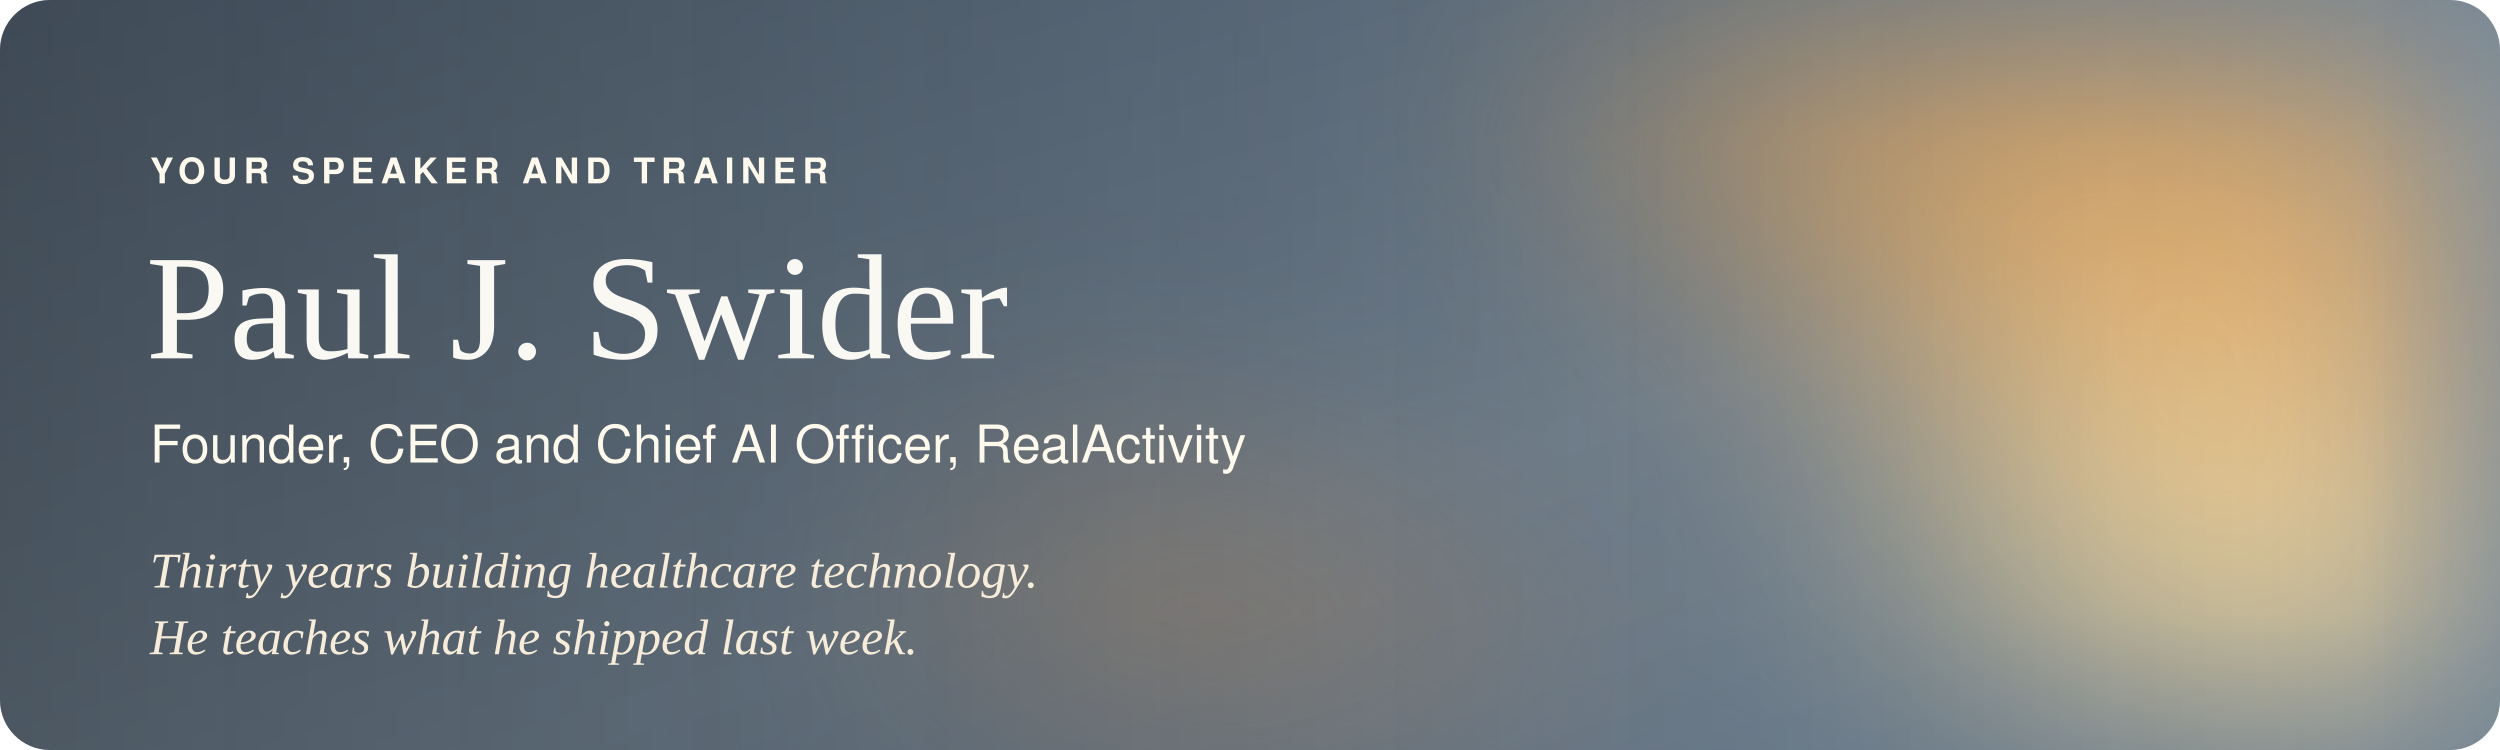
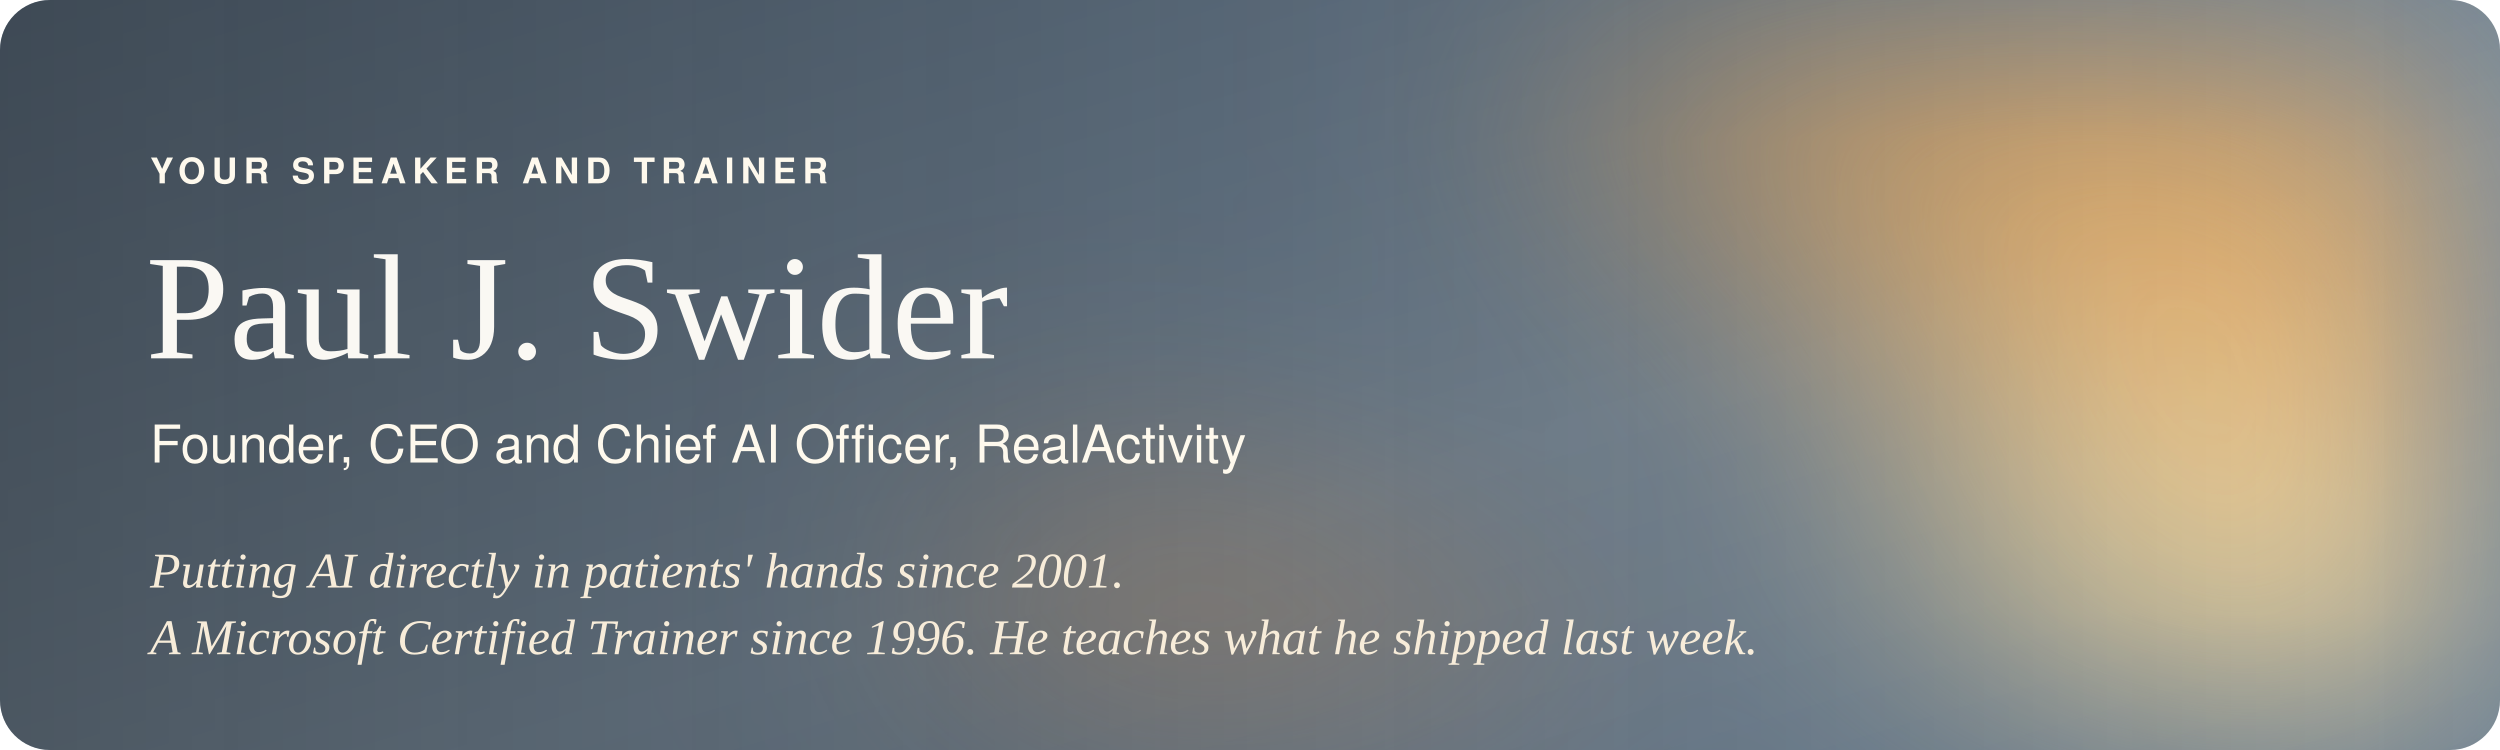
<svg xmlns="http://www.w3.org/2000/svg" viewBox="0 0 1200 360" width="1200" height="360" role="img" aria-labelledby="t d">
  <defs>
    <clipPath id="card">
      <rect width="1200" height="360" rx="24" />
    </clipPath>
    <filter id="soft" x="-50%" y="-50%" width="200%" height="200%">
      <feGaussianBlur stdDeviation="70" />
    </filter>
    <linearGradient id="base" x1="0" y1="0" x2="1" y2="1">
      <stop offset="0" stop-color="#5E7388" />
      <stop offset="0.6" stop-color="#7C91A4" />
      <stop offset="1" stop-color="#6F8499" />
    </linearGradient>
    <linearGradient id="shade" x1="0" y1="0" x2="1" y2="0">
      <stop offset="0" stop-color="#191919" stop-opacity="0.46" />
      <stop offset="0.65" stop-color="#191919" stop-opacity="0.18" />
      <stop offset="1" stop-color="#191919" stop-opacity="0.04" />
    </linearGradient>
  </defs>
  <g clip-path="url(#card)">
    <rect width="1200" height="360" fill="url(#base)" />
    <g filter="url(#soft)">
      <ellipse cx="1010" cy="90" rx="300" ry="100" fill="#F2B56B" transform="rotate(24 1010 90)" />
      <ellipse cx="1130" cy="300" rx="240" ry="90" fill="#F7DFA8" transform="rotate(24 1130 300)" />
      <ellipse cx="700" cy="380" rx="260" ry="70" fill="#E9A66A" opacity="0.7" transform="rotate(24 700 380)" />
    </g>
    <rect width="1200" height="360" fill="url(#shade)" />
    <text x="72" y="88" font-family="'Segoe Sans','Segoe UI',system-ui,-apple-system,Helvetica,Arial,sans-serif" font-size="17" font-weight="600" letter-spacing="3" fill="#FEF9ED">YOUR SPEAKER AND TRAINER</text>
    <text x="70" y="172" font-family="'Segoe Serif',Georgia,'Times New Roman',serif" font-size="72" fill="#FAF8F3">Paul J. Swider</text>
    <text x="72" y="222" font-family="'Segoe Sans','Segoe UI',system-ui,-apple-system,Helvetica,Arial,sans-serif" font-size="25" fill="#FEF9ED">Founder, CEO and Chief AI Officer, RealActivity</text>
    <text font-family="'Segoe Serif',Georgia,'Times New Roman',serif" font-size="24" font-style="italic" fill="#F7ECD9">
-       <tspan x="72" y="282">Thirty years building healthcare technology.</tspan>
-       <tspan x="72" y="314">He teaches what he shipped last week.</tspan>
+       <tspan x="72" y="282">Putting AI directly in patients' hands since 2001.</tspan>
+       <tspan x="72" y="314">A Microsoft Certified Trainer since 1996. He teaches what he shipped last week.</tspan>
    </text>
  </g>
</svg>
